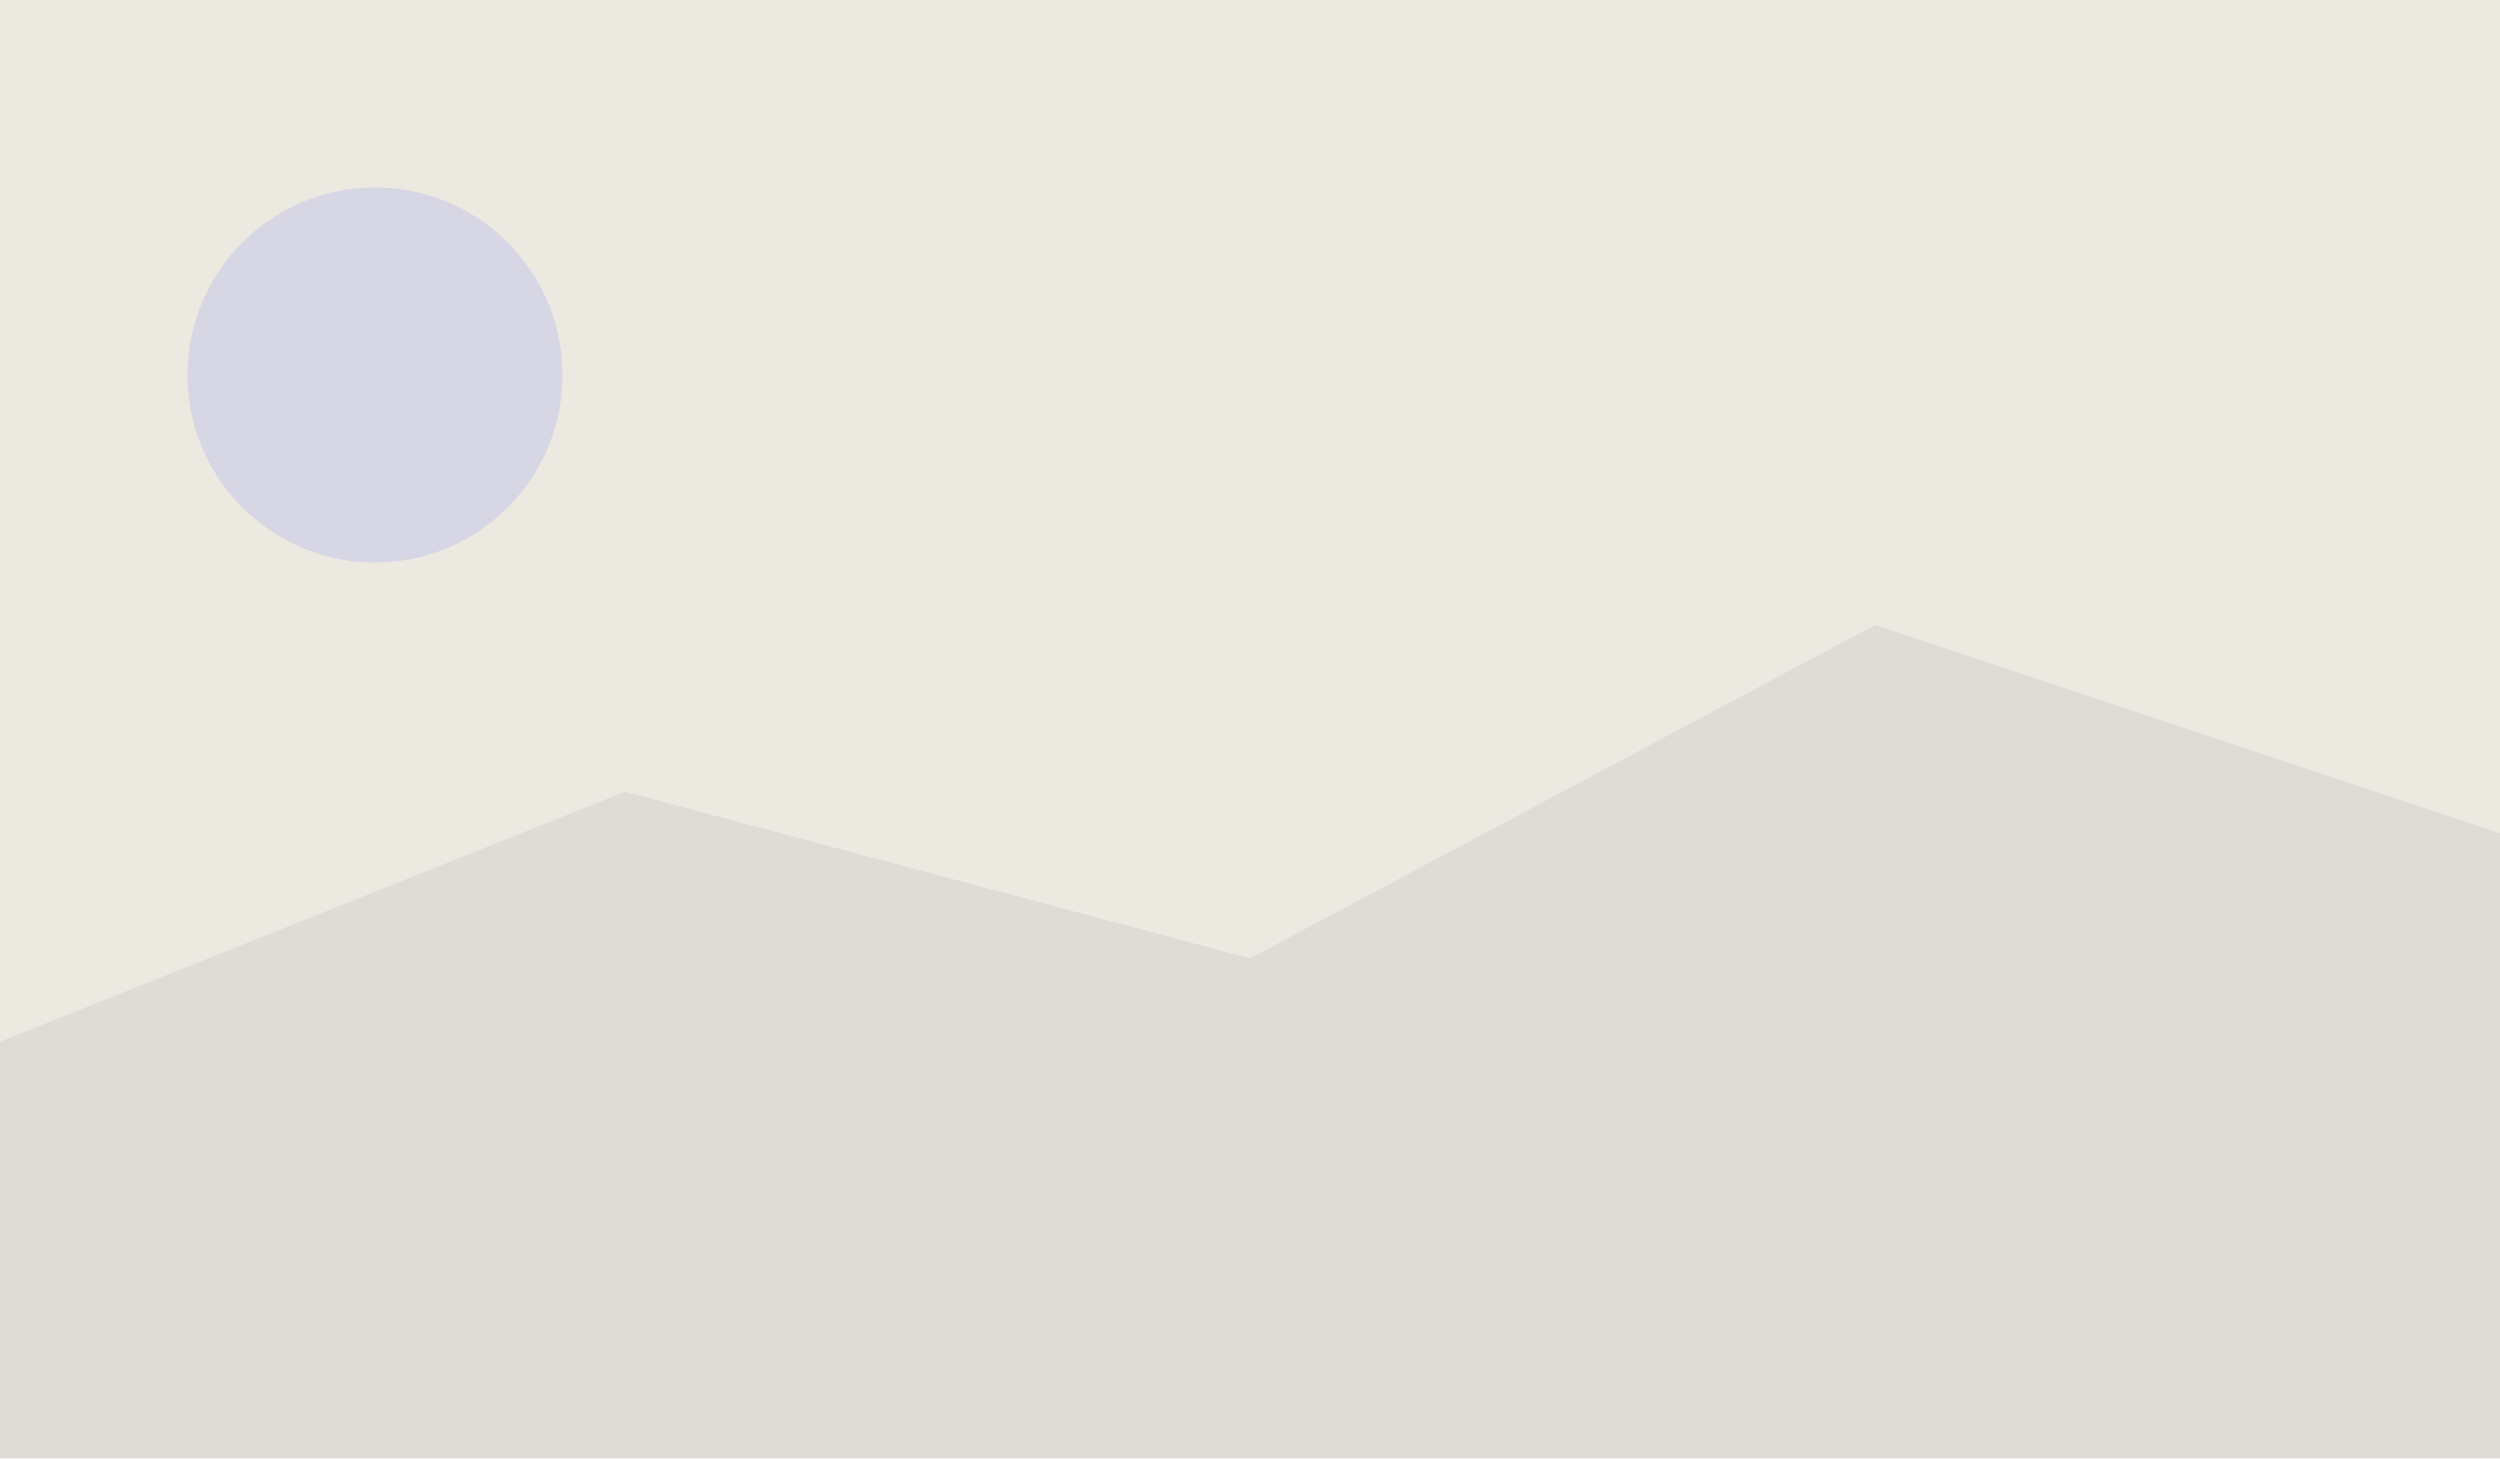
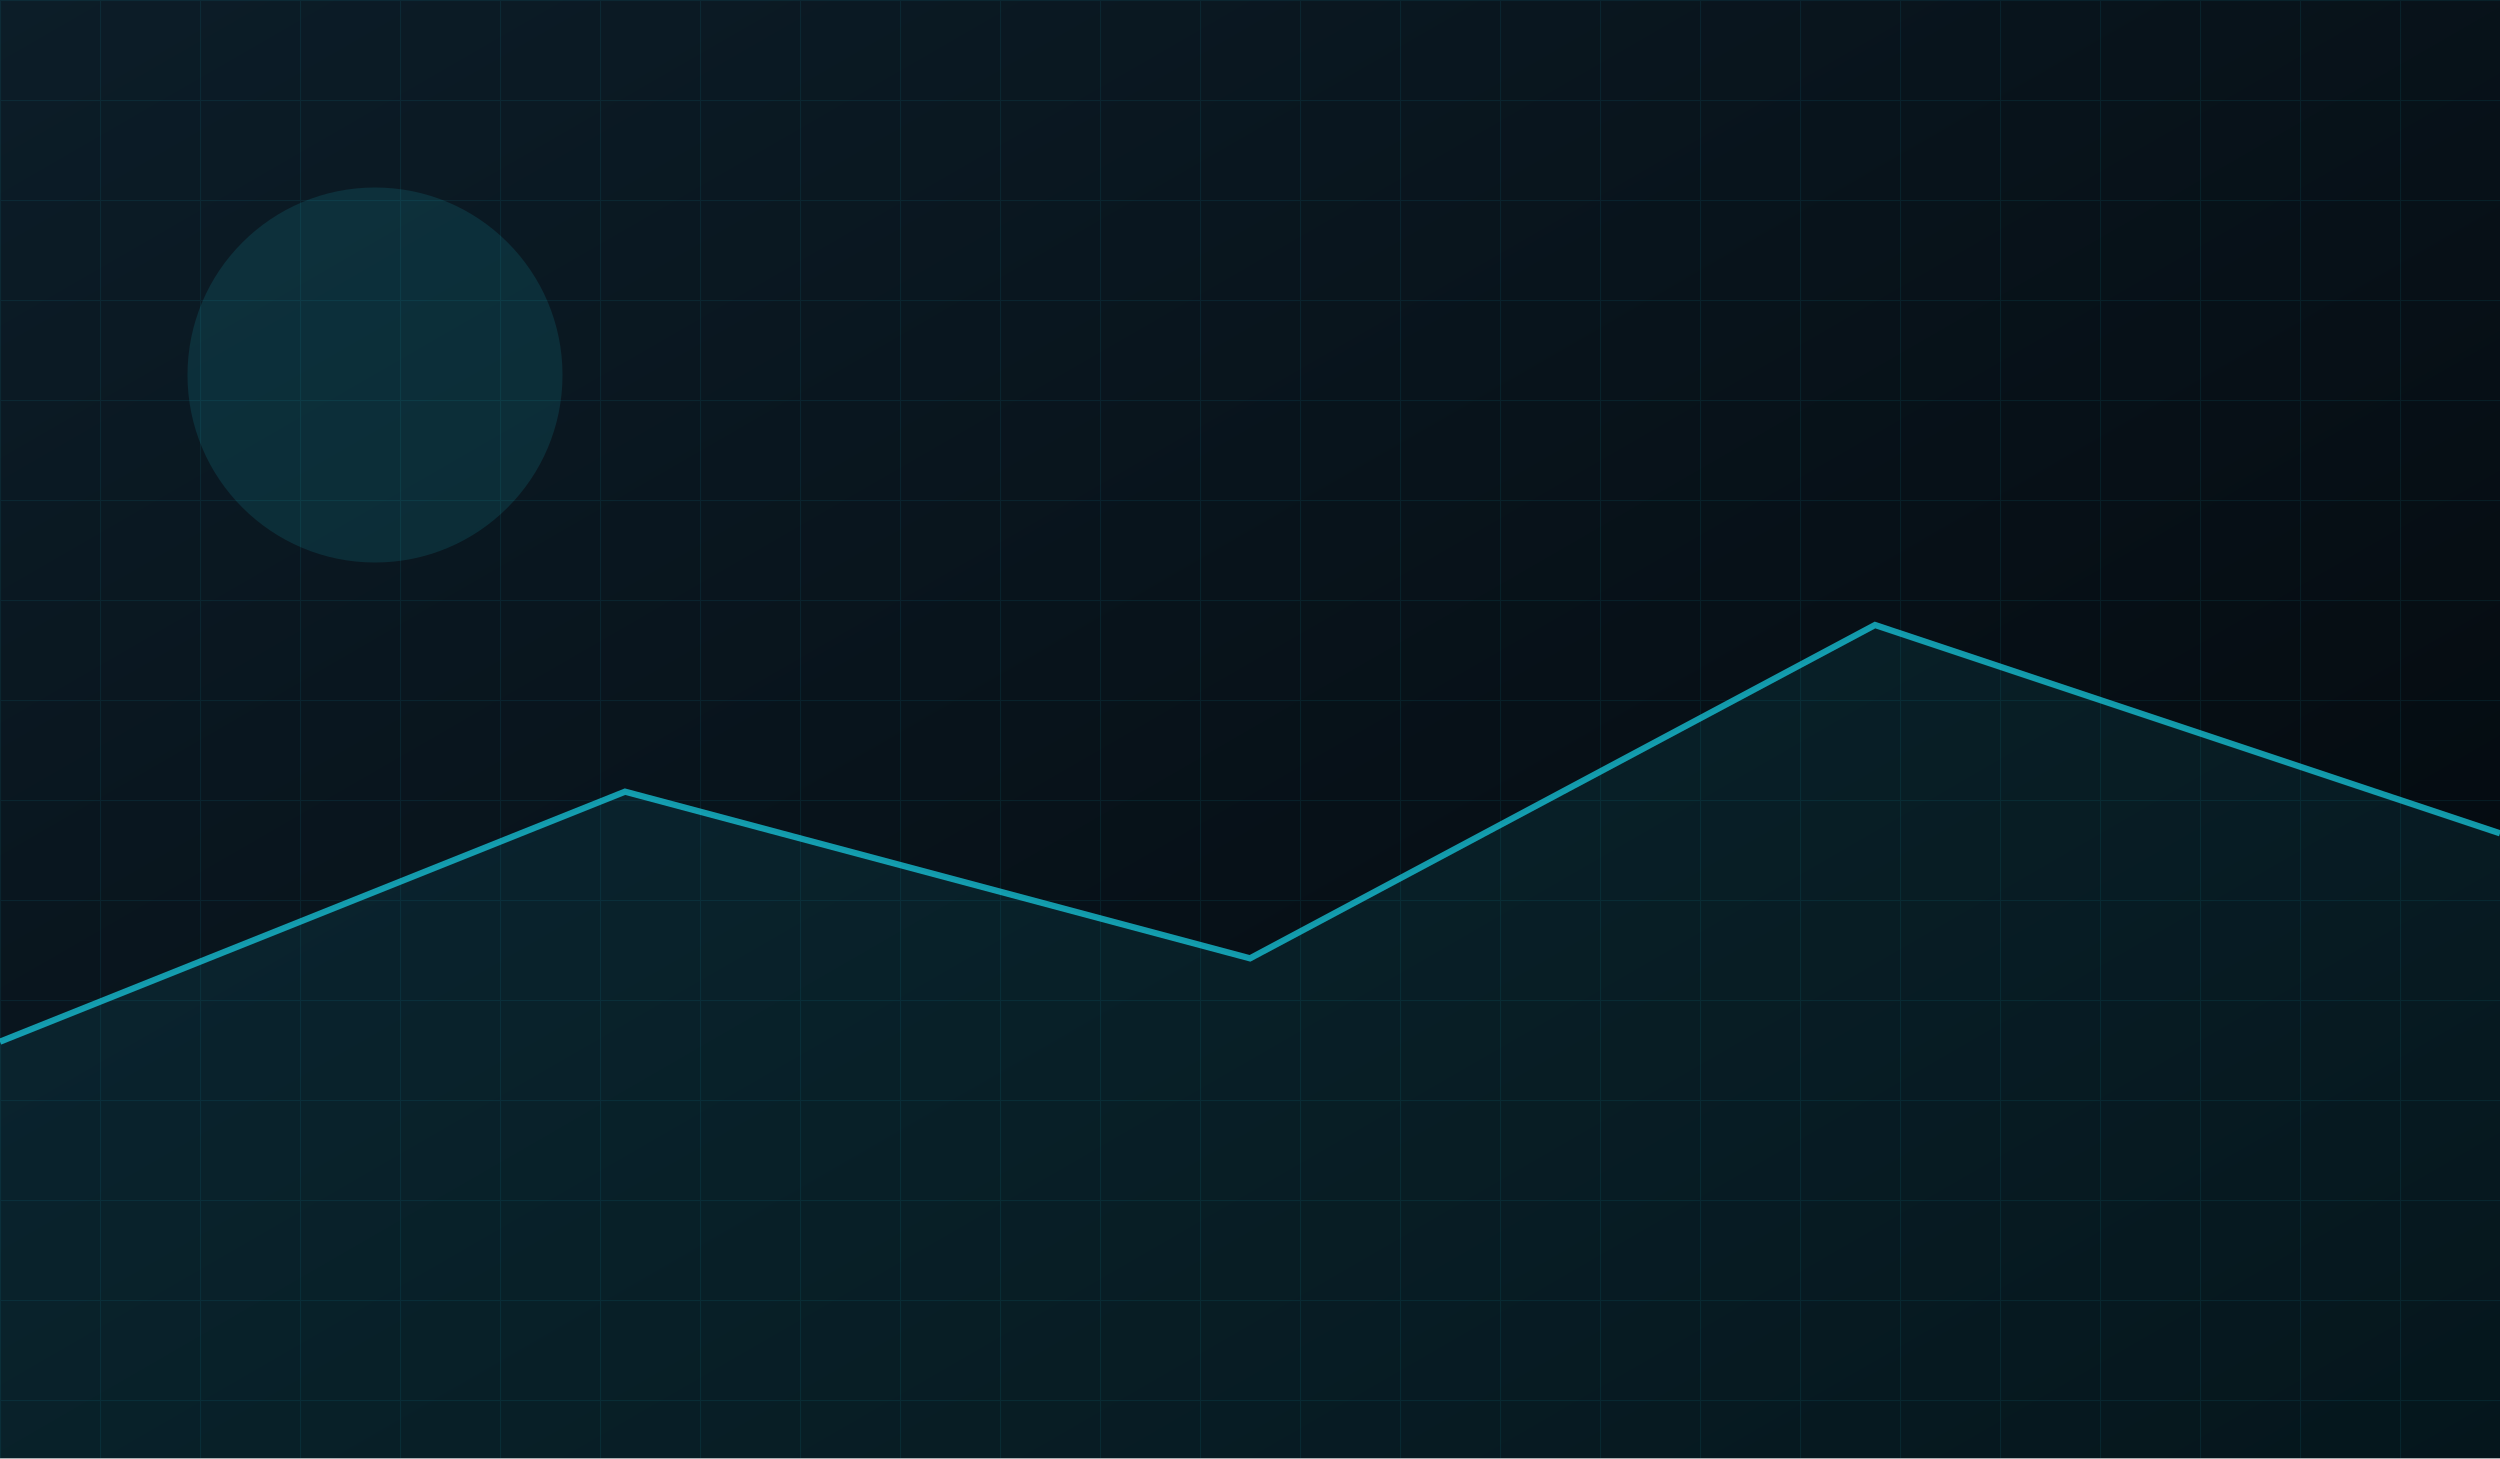
<svg xmlns="http://www.w3.org/2000/svg" viewBox="0 0 1200 700">
-   <rect width="1200" height="700" fill="#ECE9E1" />
-   <path d="M0 500 L300 380 L600 460 L900 300 L1200 400 L1200 700 L0 700 Z" fill="#14151A" fill-opacity="0.06" />
-   <circle cx="180" cy="180" r="90" fill="#3644FF" fill-opacity="0.12" />
+   <defs>
+     <linearGradient id="g" x1="0" y1="0" x2="1" y2="1">
+       <stop offset="0" stop-color="#0c1d28" />
+       <stop offset="1" stop-color="#03070b" />
+     </linearGradient>
+     <pattern id="p" width="48" height="48" patternUnits="userSpaceOnUse">
+       <path d="M48 0H0V48" fill="none" stroke="#19d3e8" stroke-opacity="0.08" />
+     </pattern>
+   </defs>
+   <rect width="1200" height="700" fill="url(#g)" />
+   <rect width="1200" height="700" fill="url(#p)" />
+   <path d="M0 500 L300 380 L600 460 L900 300 L1200 400 L1200 700 L0 700 Z" fill="#19d3e8" fill-opacity="0.08" />
+   <path d="M0 500 L300 380 L600 460 L900 300 L1200 400" fill="none" stroke="#19d3e8" stroke-opacity="0.7" stroke-width="3" />
+   <circle cx="180" cy="180" r="90" fill="#19d3e8" fill-opacity="0.12" />
</svg>
